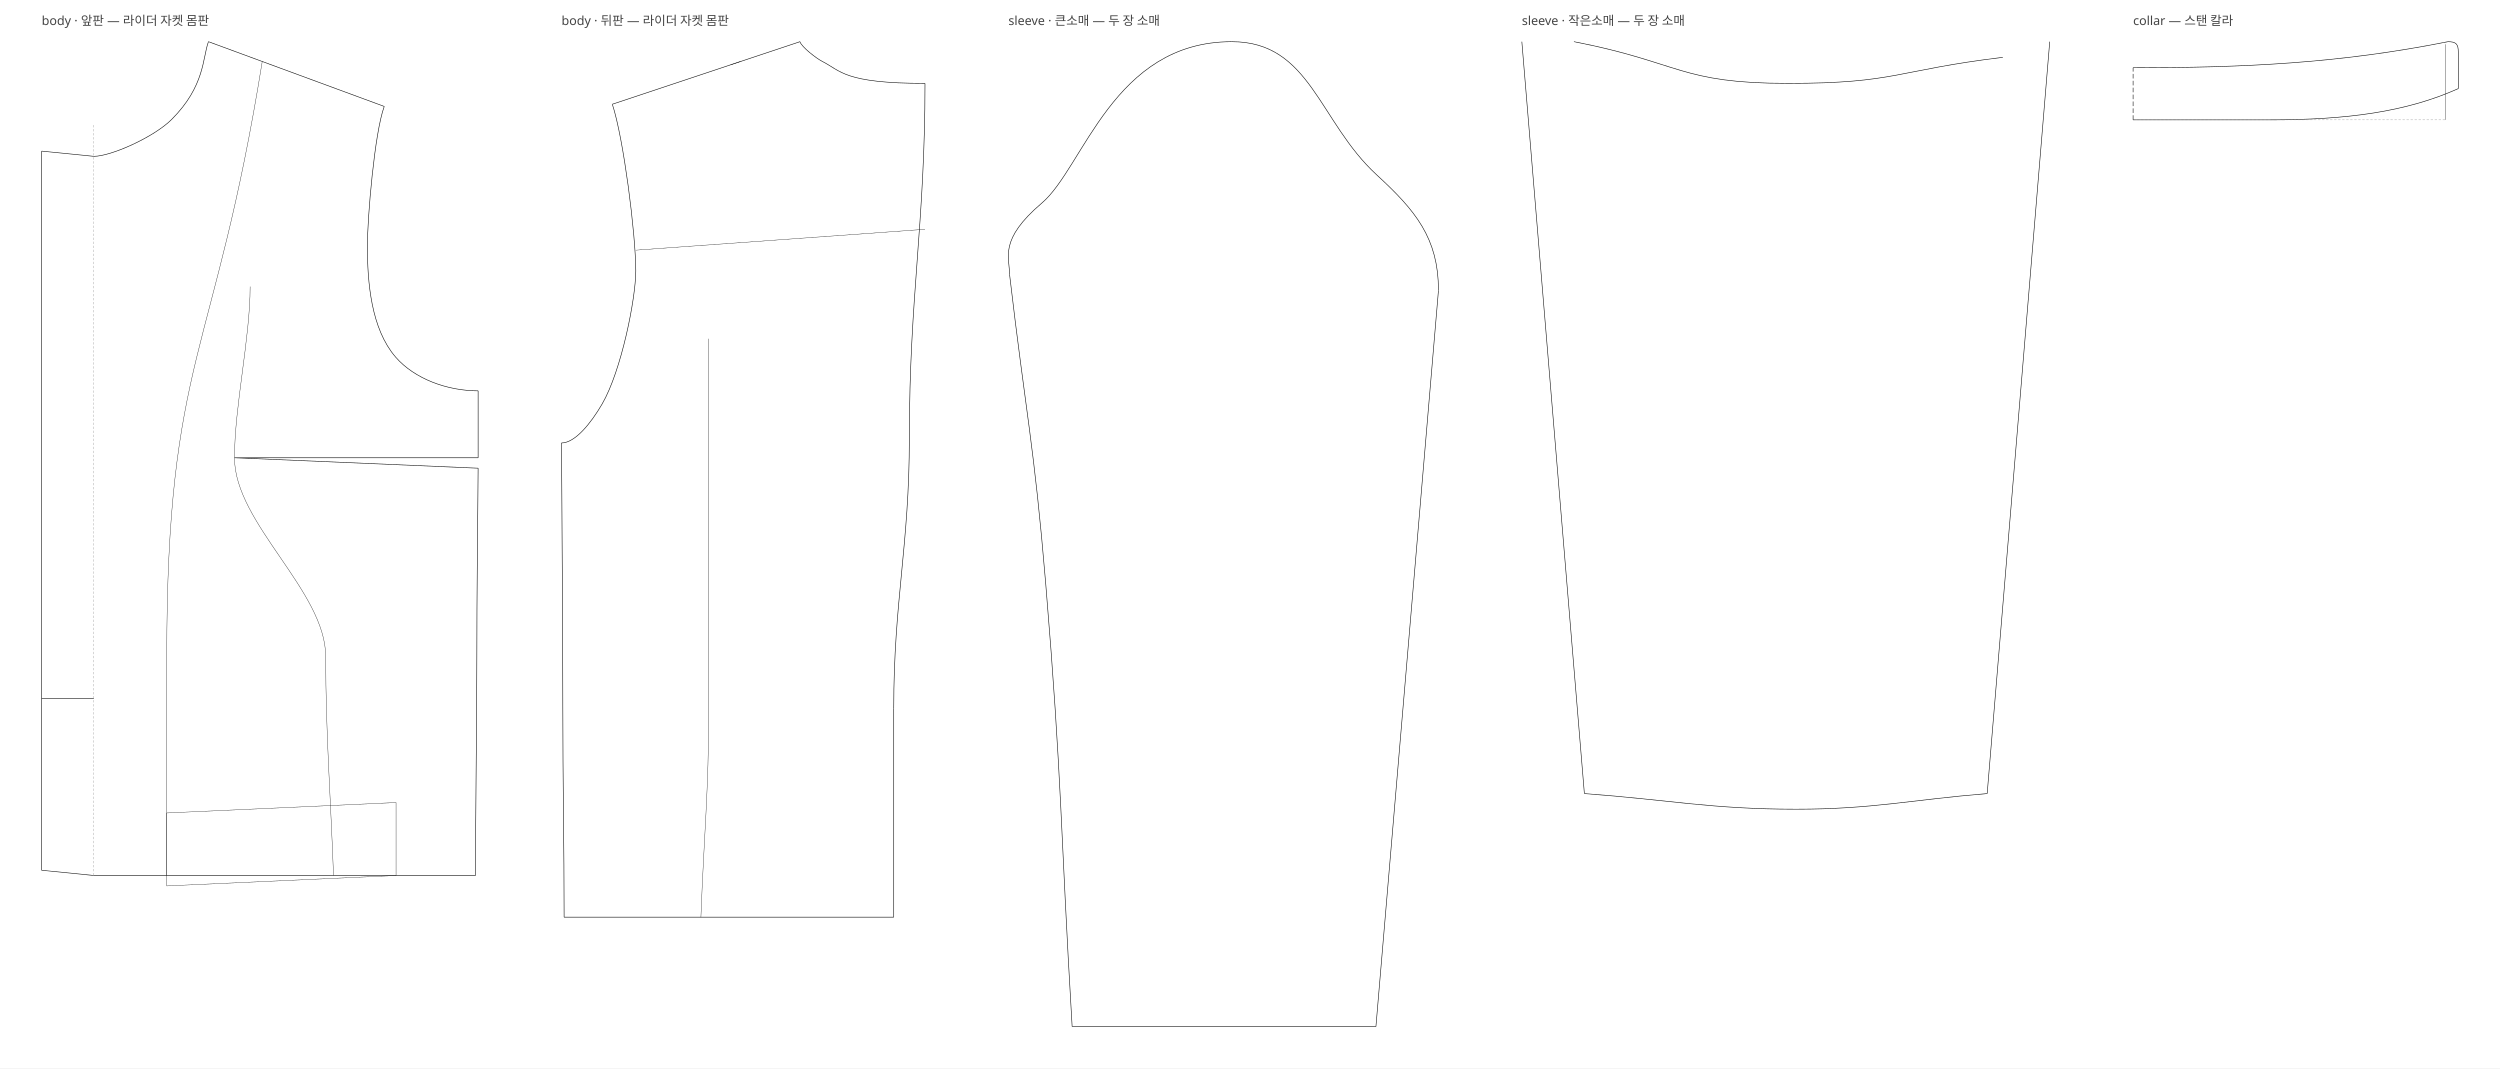
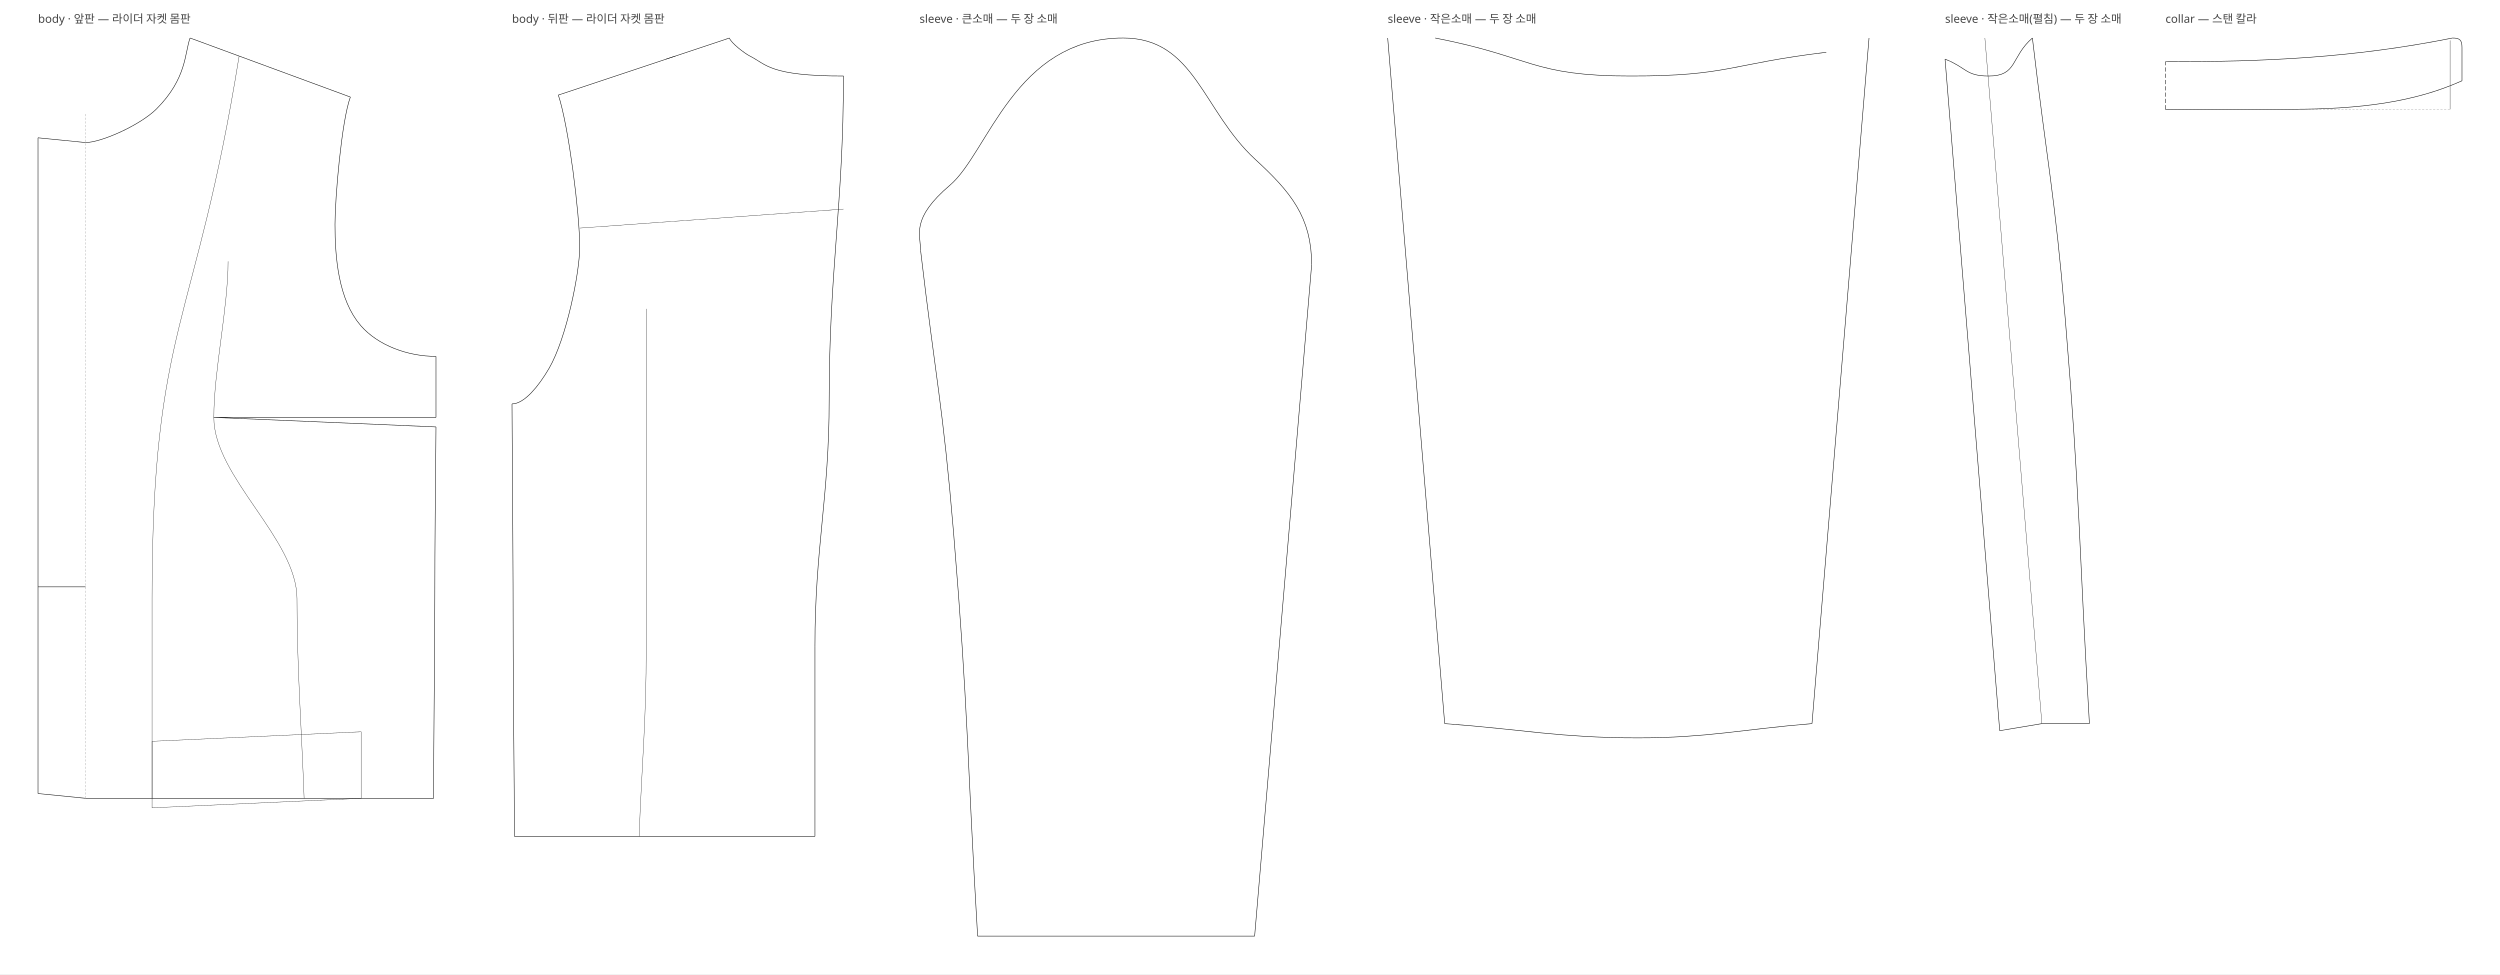
- <svg xmlns="http://www.w3.org/2000/svg" width="1523.151mm" height="650.875mm" viewBox="0 0 1523.151 650.875">
+ <svg xmlns="http://www.w3.org/2000/svg" width="1670.41mm" height="650.875mm" viewBox="0 0 1670.41 650.875">
  <rect width="100%" height="100%" fill="white" />
  <g id="body · 앞판">
    <g id="outline" fill="none" stroke="#111" stroke-width="0.35">
      <path d="M127 25.4L234.099 64.848" />
      <path d="M234.099 64.848C228.177 80.926 223.838 132.765 223.838 149.899C223.838 171.579 225.964 200.262 241.124 217.663C252.516 230.738 272.339 238.125 291.306 238.125" />
      <path d="M291.306 238.125L291.306 278.903" />
      <path d="M291.306 285.253C291.044 323.136 290.512 362.166 290.512 400.05C290.512 444.056 289.719 489.394 289.719 533.4C289.719 533.4 289.719 533.4 289.719 533.4" />
      <path d="M57.15 533.4C150.178 533.4 196.691 533.4 289.719 533.4" />
      <path d="M25.4 92.075L25.4 530.225" />
      <path d="M25.4 530.225L57.15 533.4" />
      <path d="M127 25.4C123.374 35.243 124.947 52.402 104.549 72.799C93.794 83.554 67.639 95.25 57.15 95.25" />
      <path d="M57.15 95.25L25.4 92.075" />
    </g>
    <g id="dart" fill="none" stroke="#111" stroke-width="0.35">
      <path d="M291.306 278.903L142.875 278.903L291.306 285.253" />
    </g>
    <g id="construction" fill="none" stroke="#888" stroke-width="0.21" stroke-dasharray="1.4,1.05">
      <path d="M57.15 76.2L57.15 533.4" />
    </g>
    <g id="mark" fill="none" stroke="#111" stroke-width="0.21">
      <path d="M152.4 174.625C152.4 206.039 142.875 247.49 142.875 278.903C142.875 318.888 198.438 360.066 198.438 400.05C198.438 446.752 201.533 486.728 203.2 533.4" />
      <path d="M101.6 495.3L241.3 488.95" />
      <path d="M101.6 495.3L101.6 539.75L241.3 533.4L241.3 488.95" />
      <path d="M159.773 37.471C130.686 218.761 101.6 216.442 101.6 400.05C101.6 453.39 101.6 480.06 101.6 533.4" />
    </g>
    <g id="notch" fill="none" stroke="#111" stroke-width="0.35">
-       <path d="M57.15 425.45L25.4 425.45" />
+       <path d="M57.15 392.113L25.4 392.113" />
    </g>
    <text x="25.4" y="15.24" font-size="7.62" font-family="sans-serif" fill="#444">body · 앞판 — 라이더 자켓 몸판</text>
  </g>
  <g id="body · 뒤판">
    <g id="outline" fill="none" stroke="#111" stroke-width="0.35">
      <path d="M487.362 25.4C488.501 28.814 497.621 35.706 500.833 37.33C512.284 43.12 514.16 50.8 563.562 50.8" />
      <path d="M373.062 63.5C379.876 83.94 387.35 142.528 387.35 165.1C387.35 181.827 378.611 225.941 366.829 246.179C359.937 258.016 350.325 269.875 342.106 269.875" />
      <path d="M563.562 50.8C563.562 137.244 554.037 180.256 554.037 266.7C554.037 332.85 544.513 365.65 544.513 431.8" />
      <path d="M544.513 431.8L544.513 558.8" />
      <path d="M487.362 25.4L373.062 63.5" />
      <path d="M342.106 269.875C342.368 323.31 342.9 378.364 342.9 431.8C342.9 473.711 343.694 516.889 343.694 558.8C343.694 558.8 343.694 558.8 343.694 558.8" />
      <path d="M544.513 558.8C464.185 558.8 424.021 558.8 343.694 558.8" />
    </g>
    <g id="mark" fill="none" stroke="#111" stroke-width="0.21">
      <path d="M451.218 37.448L445.194 39.456" />
      <path d="M431.8 206.375C431.8 230.505 431.8 242.57 431.8 266.7C431.8 332.74 431.8 365.76 431.8 431.8C431.8 482.636 428.942 508 427.037 558.8" />
      <path d="M563.562 139.7L387.35 152.4" />
    </g>
    <text x="342.106" y="15.24" font-size="7.62" font-family="sans-serif" fill="#444">body · 뒤판 — 라이더 자켓 몸판</text>
  </g>
  <g id="sleeve · 큰소매">
    <g id="outline" fill="none" stroke="#111" stroke-width="0.35">
      <path d="M615.11 167.379C615.11 156.792 608.342 146.152 634.775 123.693C660.225 102.069 678.048 25.4 750.458 25.4" />
      <path d="M750.458 25.4C798.422 25.4 803.435 74.079 838.753 106.531C862.261 128.131 876.4 144.98 876.4 176.904" />
      <path d="M876.4 176.904C872.924 217.826 864.728 314.321 861.222 355.6C854.895 430.085 851.09 474.885 838.3 625.475" />
      <path d="M615.11 167.379C625.012 252.079 630.046 270.617 637.114 355.6C647.198 476.841 645.967 504.031 653.21 625.475" />
      <path d="M653.21 625.475L838.3 625.475" />
    </g>
    <text x="614.362" y="15.24" font-size="7.62" font-family="sans-serif" fill="#444">sleeve · 큰소매 — 두 장 소매</text>
  </g>
  <g id="sleeve · 작은소매">
    <g id="outline" fill="none" stroke="#111" stroke-width="0.35">
      <path d="M927.2 25.4L965.3 483.496" />
      <path d="M1248.815 25.4L1210.715 483.496" />
      <path d="M965.3 483.496C1016.899 487.306 1042.558 493.021 1094.298 493.021C1141.02 493.021 1164.148 487.306 1210.715 483.496" />
      <path d="M1220.24 34.925C1154.917 42.862 1155.398 50.8 1089.595 50.8C1023.049 50.8 1024.272 38.1 958.95 25.4" />
    </g>
    <text x="927.2" y="15.24" font-size="7.62" font-family="sans-serif" fill="#444">sleeve · 작은소매 — 두 장 소매</text>
  </g>
+   <g id="sleeve · 작은소매(펼침)">
+     <g id="outline" fill="none" stroke="#111" stroke-width="0.35">
+       <path d="M1357.974 25.4C1367.876 110.099 1372.91 128.638 1379.978 213.621C1390.062 334.862 1388.831 362.052 1396.074 483.496" />
+       <path d="M1396.074 483.496L1364.324 483.496L1336.141 488.216" />
+       <path d="M1336.141 488.216C1326.252 366.737 1324.055 339.742 1314.166 218.262C1307.618 137.826 1306.163 119.951 1299.615 39.515" />
+       <path d="M1299.615 39.515C1314.204 45.157 1313.151 50.8 1328.794 50.8C1348.137 50.8 1343.384 38.1 1357.974 25.4" />
+     </g>
+     <g id="mark" fill="none" stroke="#111" stroke-width="0.21">
+       <path d="M1326.224 25.4L1364.324 483.496" />
+     </g>
+     <text x="1299.615" y="15.24" font-size="7.62" font-family="sans-serif" fill="#444">sleeve · 작은소매(펼침) — 두 장 소매</text>
+   </g>
  <g id="collar">
    <g id="outline" fill="none" stroke="#111" stroke-width="0.35">
-       <path d="M1299.615 73.025C1327.186 73.025 1355.593 73.025 1383.165 73.025C1429.629 73.025 1465.973 68.275 1497.751 53.975" />
-       <path d="M1497.751 53.975C1497.751 46.641 1497.751 39.084 1497.751 31.75C1497.751 26.811 1496.34 25.4 1491.401 25.4" />
-       <path d="M1491.401 25.4C1425.354 38.609 1366.97 41.275 1299.615 41.275" />
+       <path d="M1446.874 73.025C1474.445 73.025 1502.852 73.025 1530.424 73.025C1576.887 73.025 1613.232 68.275 1645.01 53.975" />
+       <path d="M1645.01 53.975C1645.01 46.641 1645.01 39.084 1645.01 31.75C1645.01 26.811 1643.599 25.4 1638.66 25.4" />
+       <path d="M1638.66 25.4C1572.613 38.609 1514.228 41.275 1446.874 41.275" />
    </g>
    <g id="construction" fill="none" stroke="#888" stroke-width="0.21" stroke-dasharray="1.4,1.05">
-       <path d="M1299.615 73.025L1489.799 73.025" />
+       <path d="M1446.874 73.025L1637.058 73.025" />
    </g>
    <g id="mark" fill="none" stroke="#111" stroke-width="0.21">
-       <path d="M1489.799 73.025L1489.799 26.987" />
+       <path d="M1637.058 73.025L1637.058 26.987" />
    </g>
    <g id="fold" fill="none" stroke="#111" stroke-width="0.35" stroke-dasharray="2.8,1.4">
-       <path d="M1299.615 73.025L1299.615 41.275" />
+       <path d="M1446.874 73.025L1446.874 41.275" />
    </g>
-     <text x="1299.615" y="15.24" font-size="7.62" font-family="sans-serif" fill="#444">collar — 스탠 칼라</text>
+     <text x="1446.874" y="15.24" font-size="7.62" font-family="sans-serif" fill="#444">collar — 스탠 칼라</text>
  </g>
</svg>
